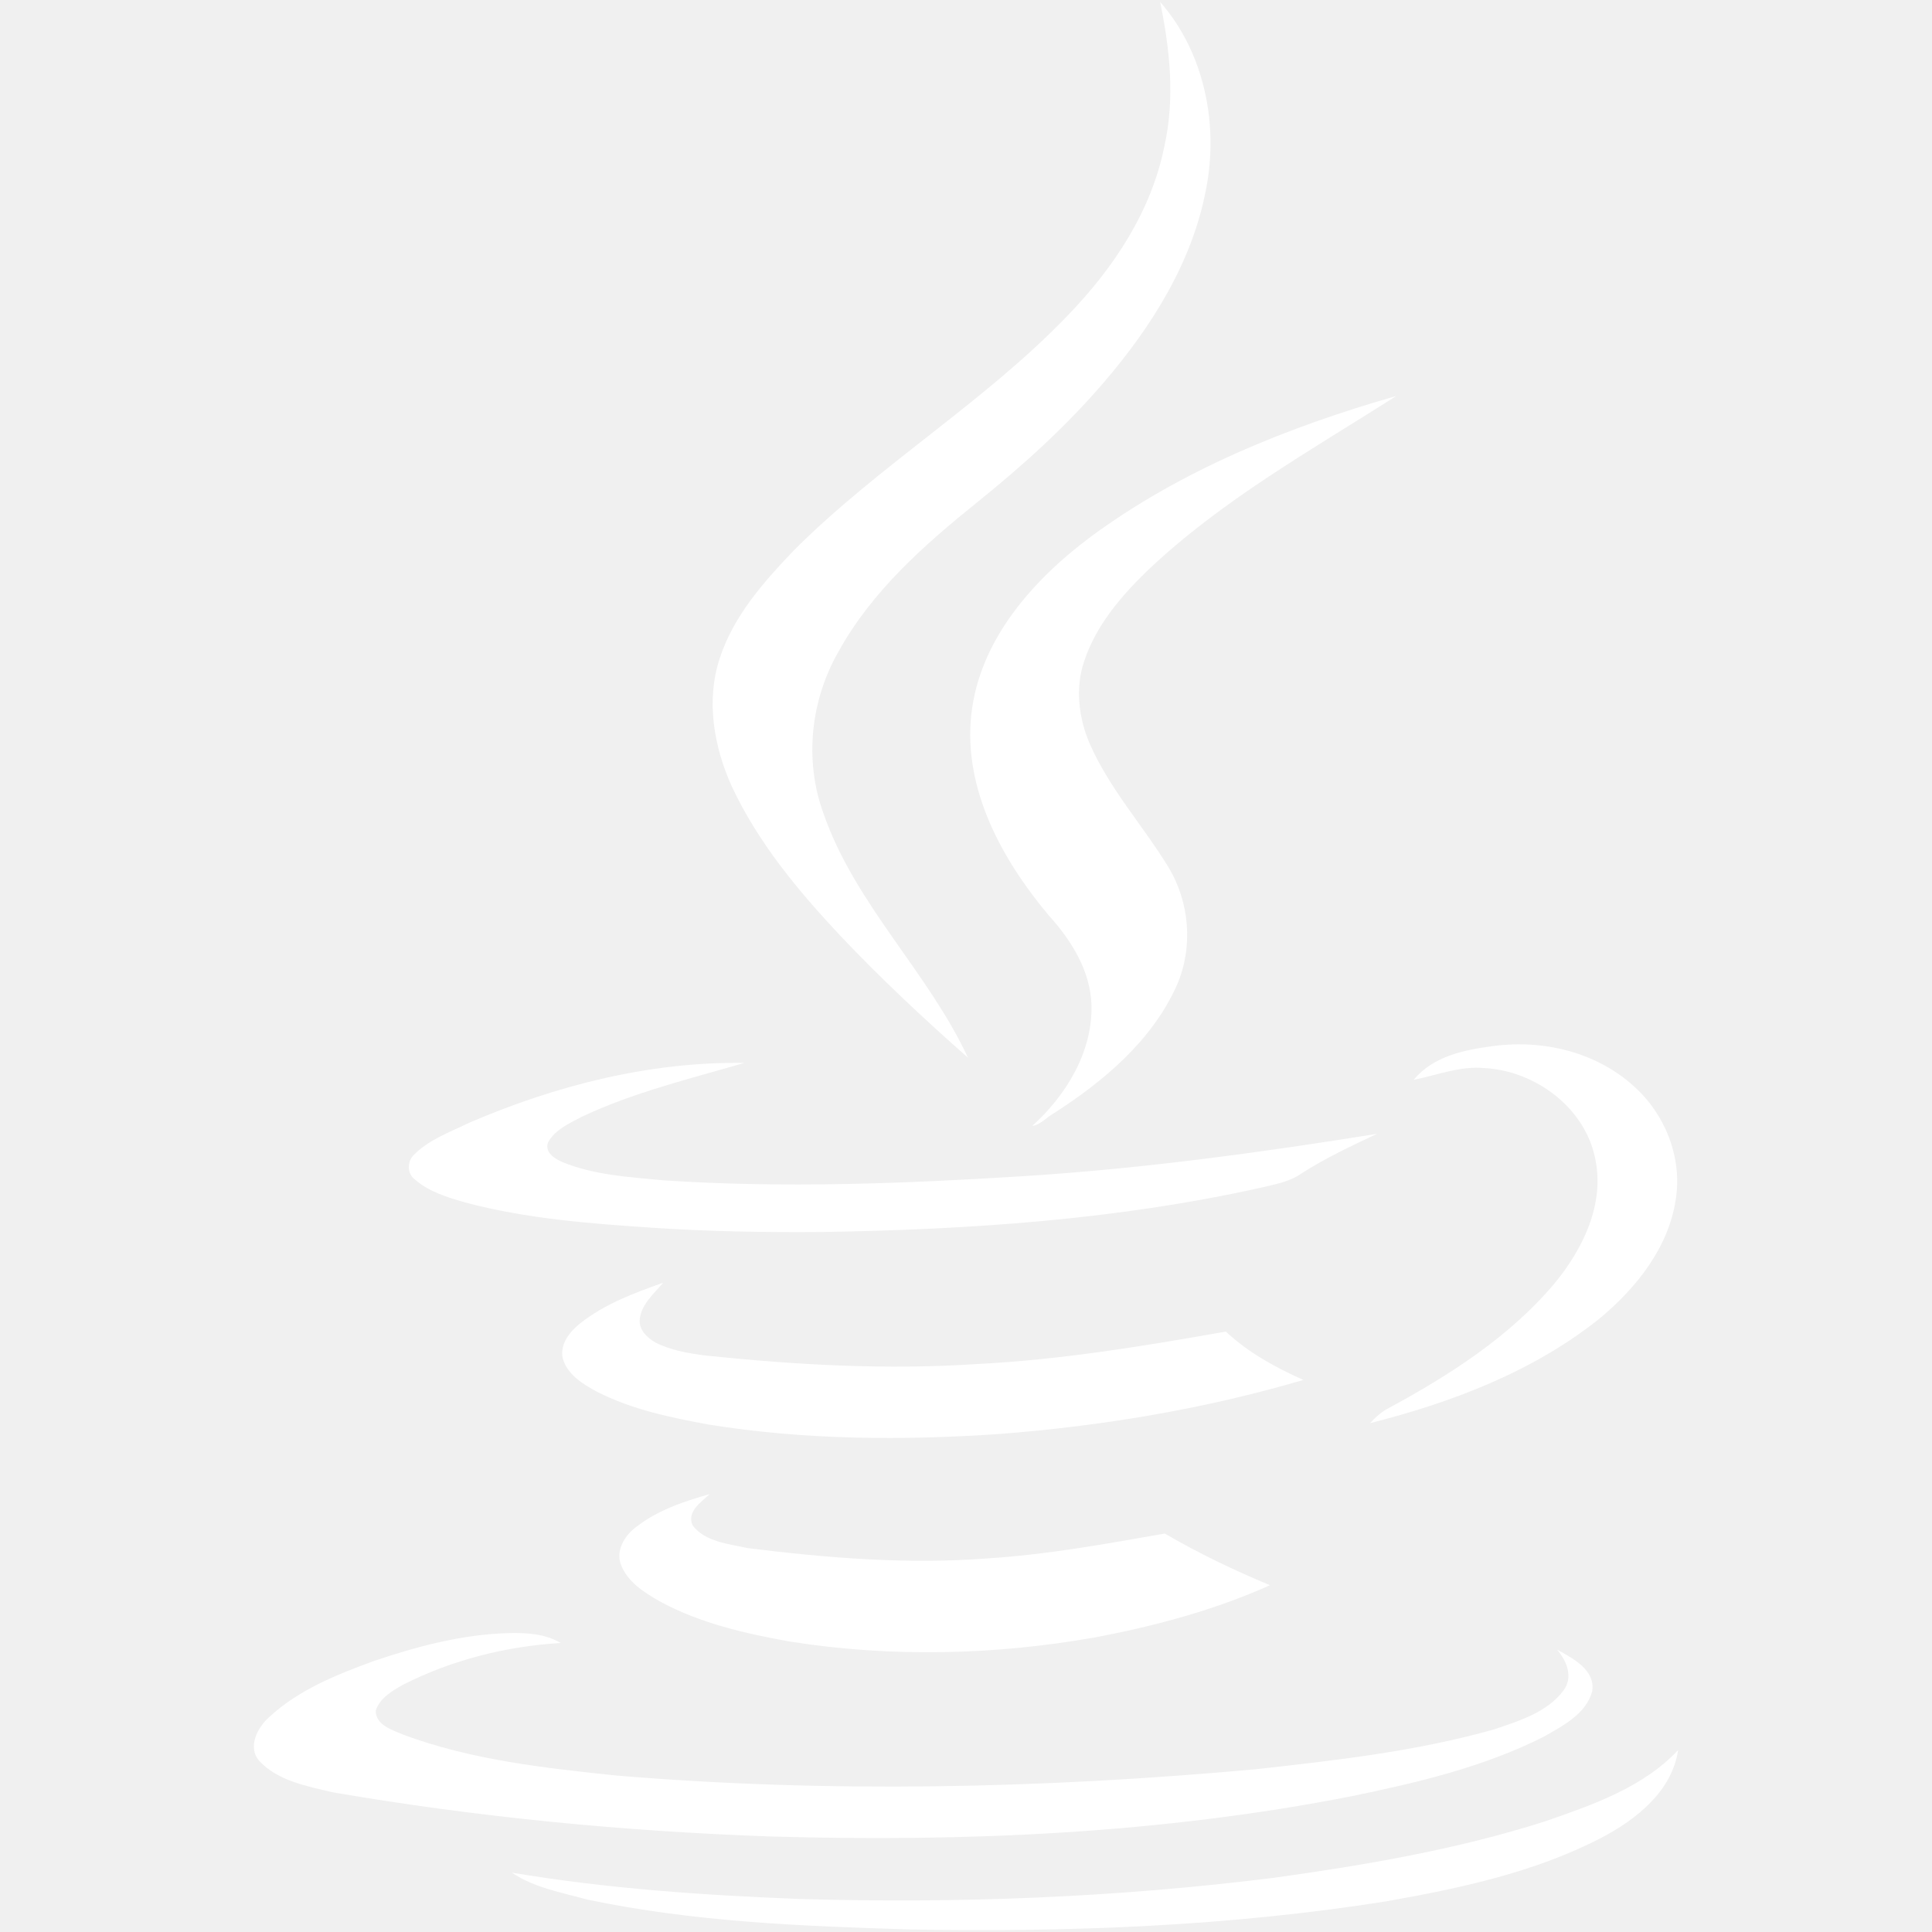
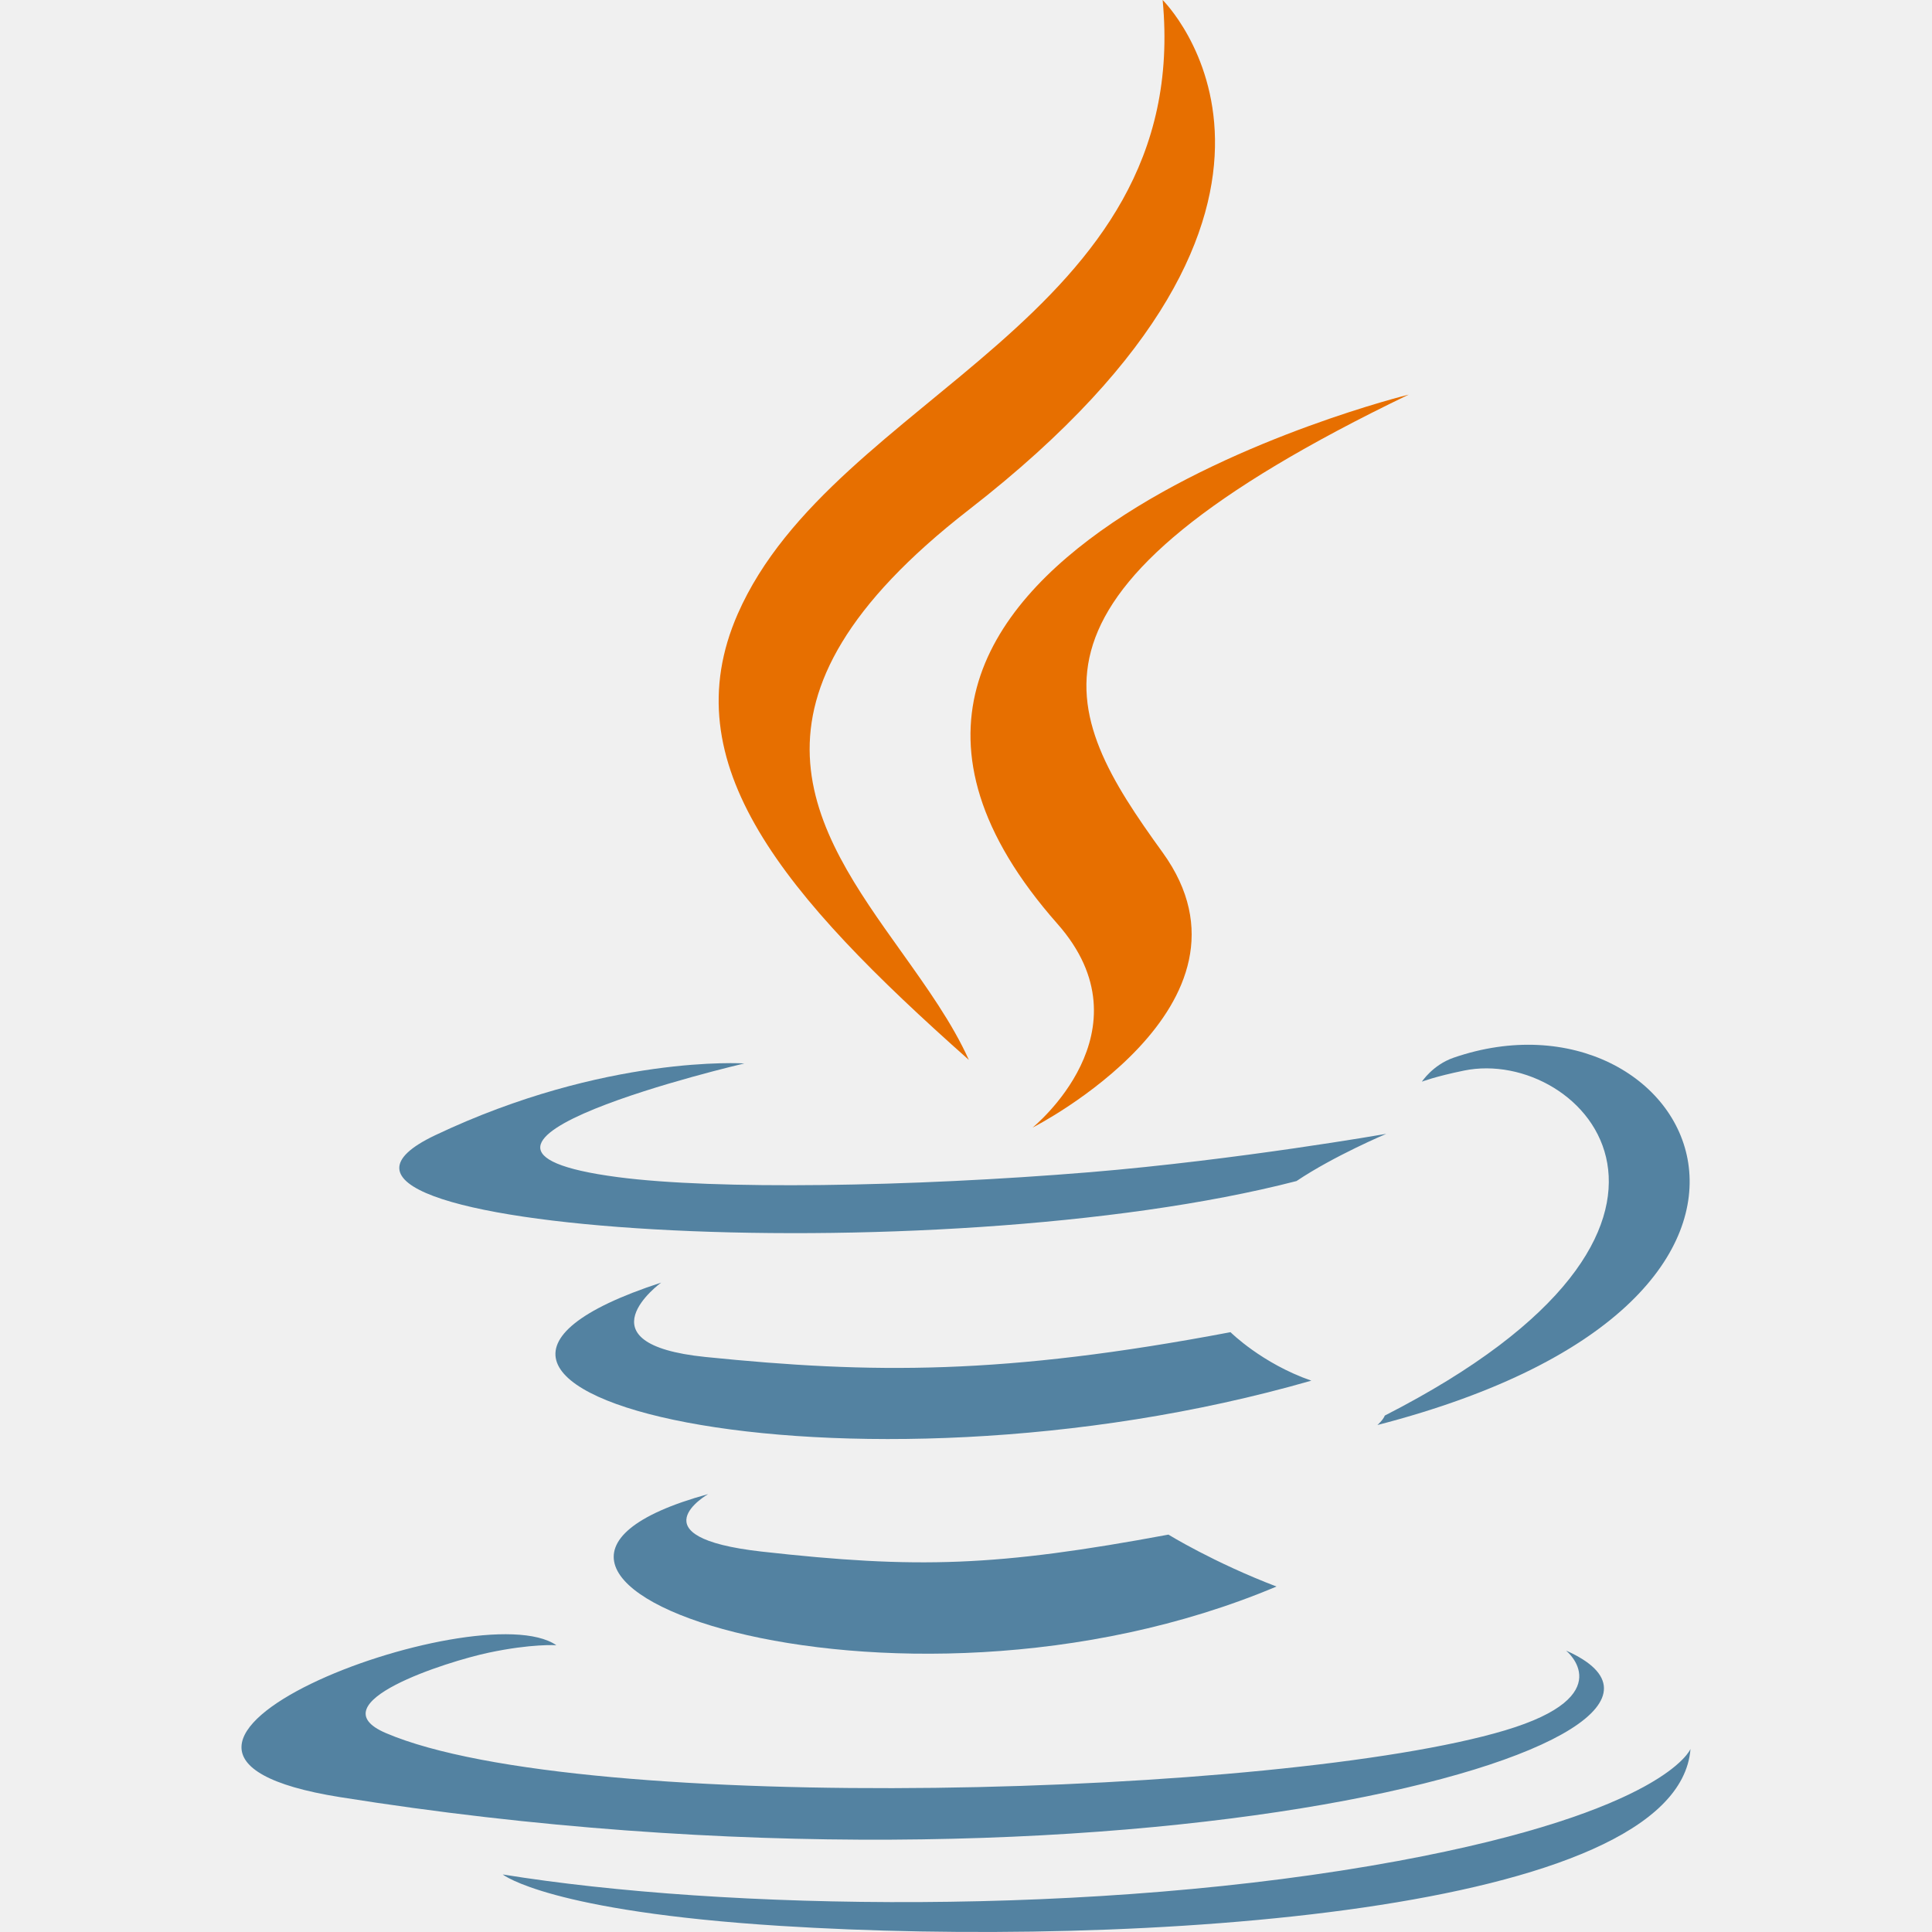
- <svg xmlns="http://www.w3.org/2000/svg" fill="#FFFFFF" version="1.1" width="800px" height="800px" viewBox="0 0 512 512" enable-background="new 0 0 512 512" xml:space="preserve">
-   <g id="5151e0c8492e5103c096af88a51e8d81">
-     <path display="inline" d="M193.918,208.369c-4.729-10.456-6.849-22.652-3.236-33.731c3.612-11.327,11.703-20.413,19.794-28.878   c22.525-22.531,50.285-39.085,72.316-61.986c12.197-12.573,22.278-27.634,25.762-44.937c2.864-12.695,1.496-25.764-1.117-38.337   c11.7,13.319,15.559,32.363,12.197,49.541c-3.608,19.292-14.316,36.344-26.886,51.031c-10.081,11.827-21.659,22.282-33.731,31.993   c-14.065,11.327-27.88,23.524-36.716,39.457c-7.472,12.943-9.215,28.876-4.11,42.942c8.341,24.146,27.756,42.071,38.338,64.848   c-11.703-10.332-23.152-21.036-33.86-32.361C211.471,236.001,200.889,223.307,193.918,208.369z M257.398,189.448   c-2.115,19.792,8.213,38.462,20.539,53.151c5.972,6.596,11.076,14.687,11.323,23.899c0.251,12.318-6.716,23.774-15.684,31.861   c2.119-0.246,3.612-2.115,5.355-3.11c13.443-8.589,26.385-19.418,32.982-34.227c4.357-10.083,3.362-22.034-2.362-31.371   c-6.724-10.953-15.559-20.662-20.786-32.61c-2.867-6.721-3.862-14.562-1.496-21.657c3.114-9.583,9.834-17.426,16.93-24.272   c19.54-18.544,43.189-31.743,65.844-46.179c-28.629,8.214-56.883,19.542-81.03,37.343   C273.702,153.727,259.515,169.658,257.398,189.448z M393.447,283.052c13.568,0.748,26.882,10.704,29.374,24.397   c2.366,11.825-3.358,23.524-10.705,32.485c-12.075,14.438-28.382,24.771-44.807,33.609c-1.622,0.991-2.99,2.237-4.235,3.608   c21.659-5.478,43.314-13.689,60.867-27.756c9.705-8.091,18.294-18.799,20.163-31.619c1.743-11.076-2.86-22.528-11.077-29.871   c-9.96-9.09-24.021-12.448-37.218-10.704c-7.593,0.995-15.931,2.613-21.158,8.961C380.877,284.921,386.971,282.429,393.447,283.052   z M123.22,318.647c16.303,4.357,33.108,5.603,49.787,6.724c14.936,0.995,29.875,1.246,44.937,1.12   c38.833-0.619,77.916-3.236,116.003-11.699c3.608-0.87,7.593-1.493,10.833-3.733c6.347-4.11,13.313-7.347,20.162-10.583   c-30.995,4.979-62.113,9.215-93.478,11.205c-31.74,1.991-63.731,3.236-95.593,1.121c-9.086-0.87-18.423-1.371-26.886-4.858   c-1.994-0.87-4.733-2.609-3.738-5.227c1.869-3.361,5.603-4.977,8.839-6.72c13.694-6.473,28.629-10.081,43.193-14.313   c-25.021-0.376-49.916,5.971-72.814,15.806c-5.105,2.491-10.83,4.481-14.936,8.714c-1.622,1.739-1.622,4.732,0.247,6.222   C113.511,315.787,118.487,317.28,123.22,318.647z M324.864,352.88c-21.784,3.859-43.694,7.472-65.726,8.589   c-24.147,1.618-48.294,0.247-72.191-2.241c-4.604-0.623-9.211-1.368-13.317-3.483c-2.116-1.246-4.231-3.236-4.106-5.854   c0.247-4.106,3.73-6.967,6.222-9.956c-7.715,2.739-15.434,5.599-21.906,10.708c-2.742,2.116-5.478,5.474-4.733,9.208   c1.125,4.356,5.356,6.97,9.09,8.96c9.208,4.733,19.54,6.846,29.625,8.714c25.511,4.11,51.527,4.235,77.167,2.488   c27.141-2.115,54.148-6.594,80.411-14.313C337.932,362.342,330.836,358.479,324.864,352.88z M188.068,395.951   c-6.97,1.99-14.066,4.357-19.79,8.957c-2.868,2.241-5.105,6.104-3.734,9.713c1.743,4.604,6.1,7.347,10.203,9.705   c10.708,5.854,22.78,8.589,34.604,10.708c26.765,4.229,54.27,3.608,80.908-1.12c15.806-2.989,31.615-7.221,46.301-13.815   c-9.584-3.984-18.917-8.467-27.878-13.693c-15.559,2.738-31.246,5.603-47.178,6.598c-21.032,1.618-42.319-0.125-63.355-2.738   c-4.98-1.121-11.202-1.618-14.563-5.976C181.847,400.677,185.828,398.063,188.068,395.951z M358.345,475.982   c17.424-3.604,34.977-7.719,50.908-15.806c4.976-2.867,11.076-5.979,12.698-11.95c0.87-5.725-5.105-8.714-9.337-11.08   c2.613,2.993,4.356,7.347,1.74,10.83c-4.357,5.853-11.821,8.091-18.42,10.332c-20.66,5.85-42.072,8.216-63.355,10.582   c-56.385,5.102-113.146,6.348-169.528,1.618c-18.92-1.994-38.217-4.109-56.264-10.829c-2.86-1.246-7.217-2.492-7.217-6.352   c1.117-3.354,4.357-5.227,7.217-6.845c12.945-6.595,27.384-10.207,41.822-11.077c-4.228-2.491-9.208-2.738-14.062-2.613   c-12.076,0.373-23.9,3.483-35.349,7.347c-9.834,3.604-19.916,7.59-27.76,14.811c-3.111,2.735-5.971,7.962-2.739,11.699   c4.98,5.353,12.699,6.72,19.54,8.338c38.338,6.599,77.171,10.328,116.011,11.699C255.781,488.184,307.684,485.942,358.345,475.982z    M409.378,482.706c-23.402,7.468-47.672,11.574-71.822,14.936c-41.696,5.227-83.769,6.845-125.716,5.603   c-25.515-0.995-51.03-2.738-76.176-6.974c5.85,3.984,13.071,5.227,19.794,7.096c28.257,5.976,57.255,7.096,86.01,7.966   c42.19,0.748,84.387-0.87,125.962-7.468c19.669-3.48,39.459-7.715,57.13-16.927c9.215-4.854,18.552-12.326,20.163-23.152   C435.391,473.741,421.951,478.349,409.378,482.706z">
- 
- </path>
-   </g>
+ <svg xmlns="http://www.w3.org/2000/svg" width="800px" height="800px" viewBox="0 0 32 32" fill="none">
+   <path d="M16.05 8.441C22.638 3.326 19.257 0 19.257 0C19.76 5.287 13.813 6.536 12.219 10.169C11.131 12.649 12.964 14.819 16.047 17.555C15.775 16.949 15.354 16.361 14.929 15.764C13.477 13.731 11.964 11.613 16.05 8.441Z" fill="#E76F00" />
+   <path d="M17.102 18.677C17.102 18.677 19.084 17.078 17.514 15.301C12.193 9.272 23.333 6.536 23.333 6.536C16.532 9.812 17.547 11.757 19.257 14.12C21.087 16.654 17.102 18.677 17.102 18.677Z" fill="#E76F00" />
+   <path d="M22.937 23.446C29.042 20.326 26.22 17.328 24.249 17.732C23.766 17.831 23.551 17.916 23.551 17.916C23.551 17.916 23.73 17.64 24.073 17.52C27.971 16.173 30.968 21.495 22.814 23.603C22.814 23.603 22.909 23.52 22.937 23.446Z" fill="#5382A1" />
+   <path d="M10.233 19.497C6.413 18.995 12.328 17.614 12.328 17.614C12.328 17.614 10.031 17.462 7.206 18.804C3.866 20.393 15.468 21.116 21.474 19.562C22.098 19.143 22.961 18.78 22.961 18.78C22.961 18.78 20.504 19.211 18.056 19.415C15.061 19.661 11.846 19.709 10.233 19.497Z" fill="#5382A1" />
+   <path d="M11.686 22.476C9.556 22.259 10.951 21.244 10.951 21.244C5.439 23.043 14.018 25.083 21.72 22.868C20.901 22.584 20.381 22.065 20.381 22.065C16.616 22.778 14.441 22.755 11.686 22.476Z" fill="#5382A1" />
+   <path d="M12.614 25.699C10.486 25.459 11.729 24.747 11.729 24.747C6.726 26.122 14.773 28.962 21.143 26.278C20.1 25.879 19.353 25.418 19.353 25.418C16.511 25.947 15.193 25.988 12.614 25.699Z" fill="#5382A1" />
+   <path d="M25.939 27.339C25.939 27.339 26.859 28.084 24.925 28.661C21.248 29.757 9.621 30.087 6.391 28.705C5.23 28.208 7.407 27.519 8.092 27.374C8.806 27.222 9.215 27.25 9.215 27.25C7.923 26.356 0.868 29.007 5.631 29.766C18.619 31.837 29.308 28.833 25.939 27.339Z" fill="#5382A1" />
+   <path d="M28 28.968C27.787 31.695 18.788 32.268 12.927 31.899C9.104 31.658 8.338 31.056 8.327 31.047C11.986 31.64 18.155 31.748 23.157 30.823C27.59 30.002 28 28.968 28 28.968Z" fill="#5382A1" />
</svg>
